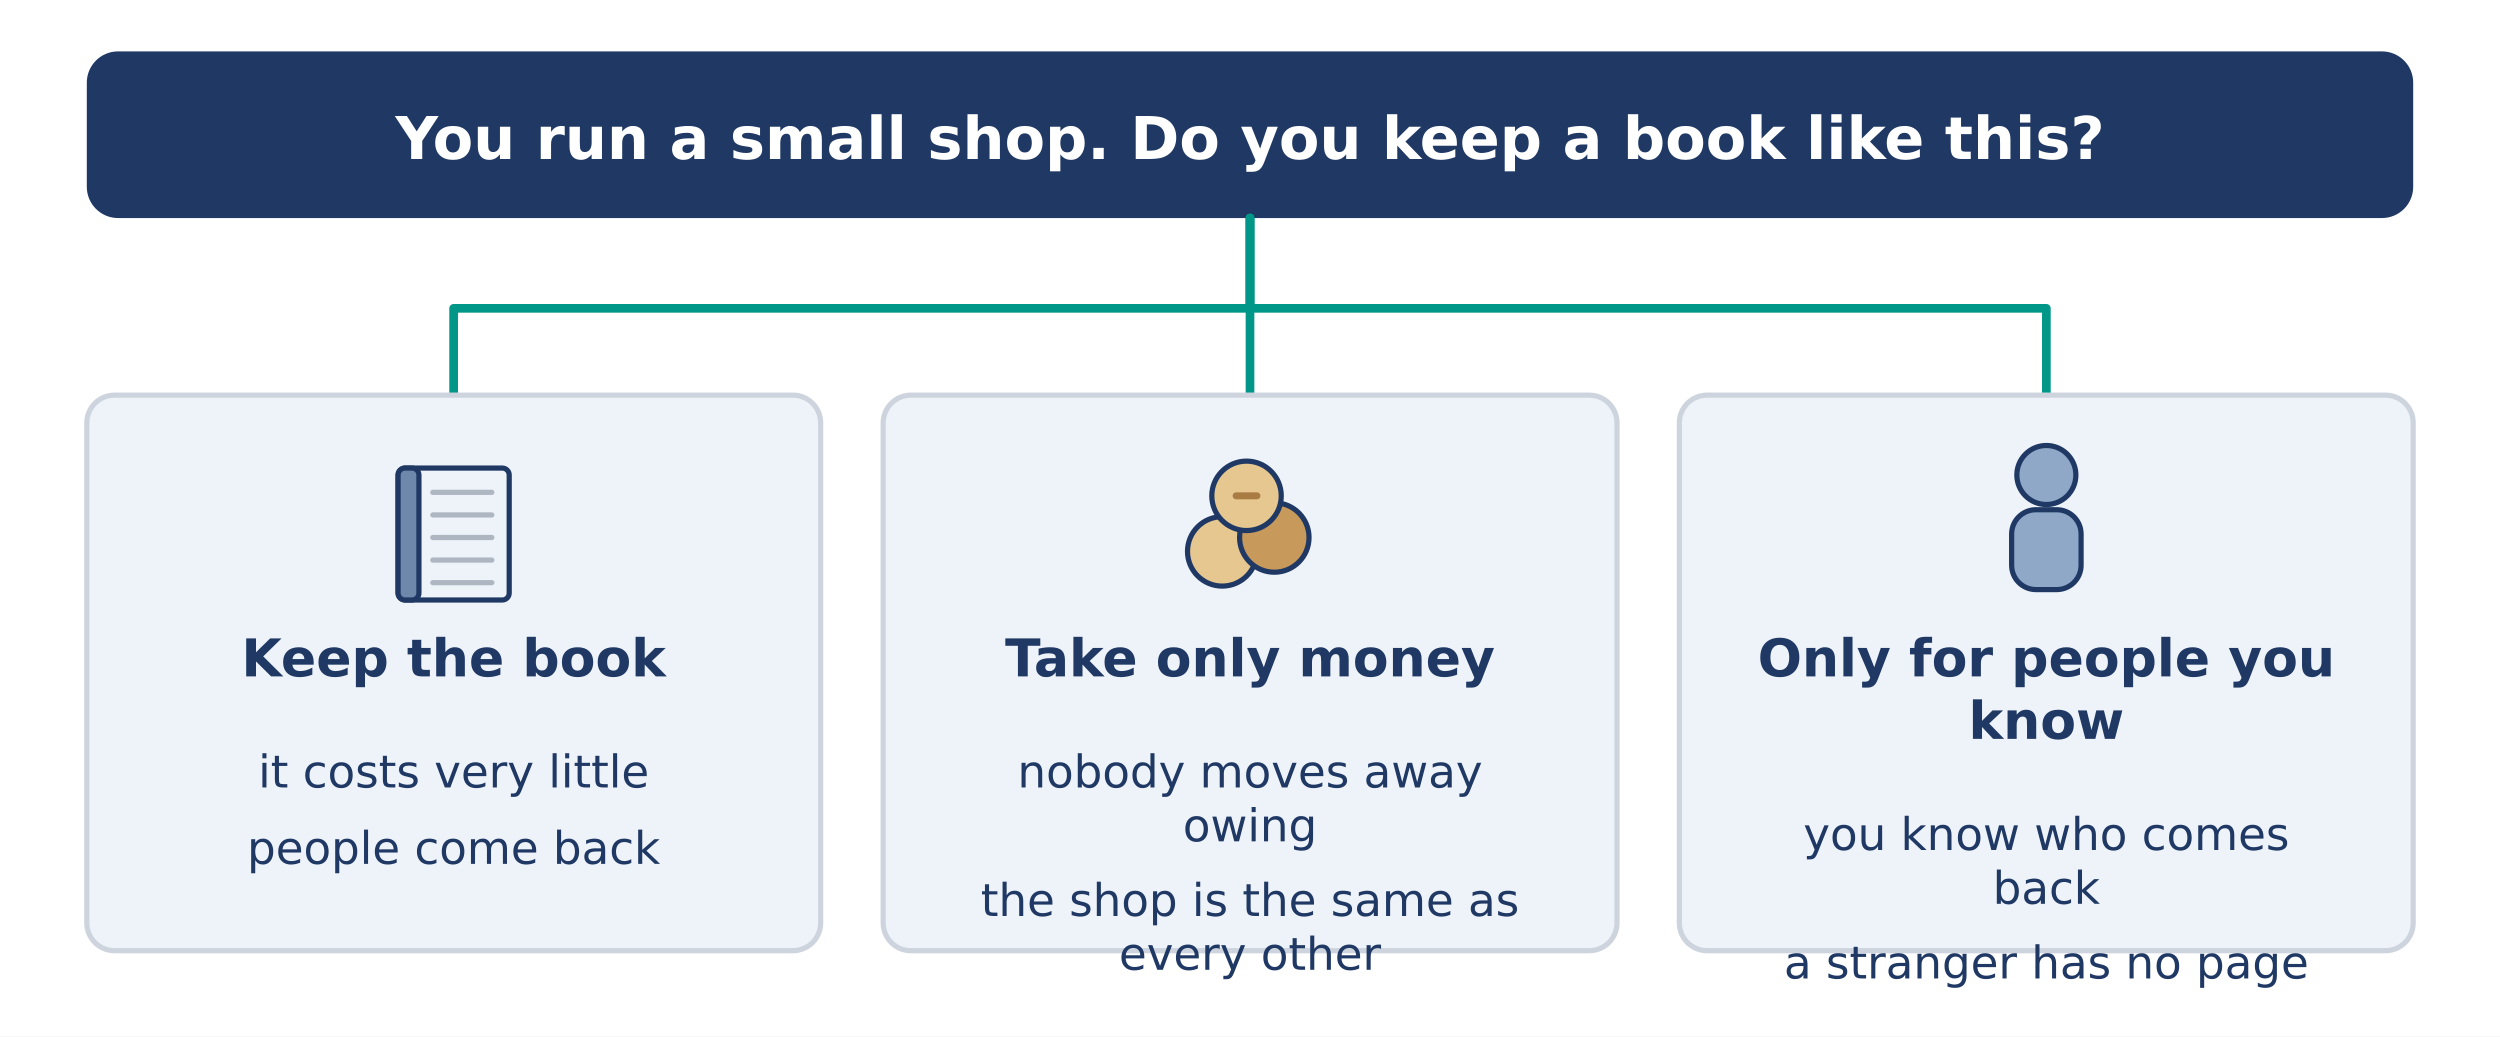
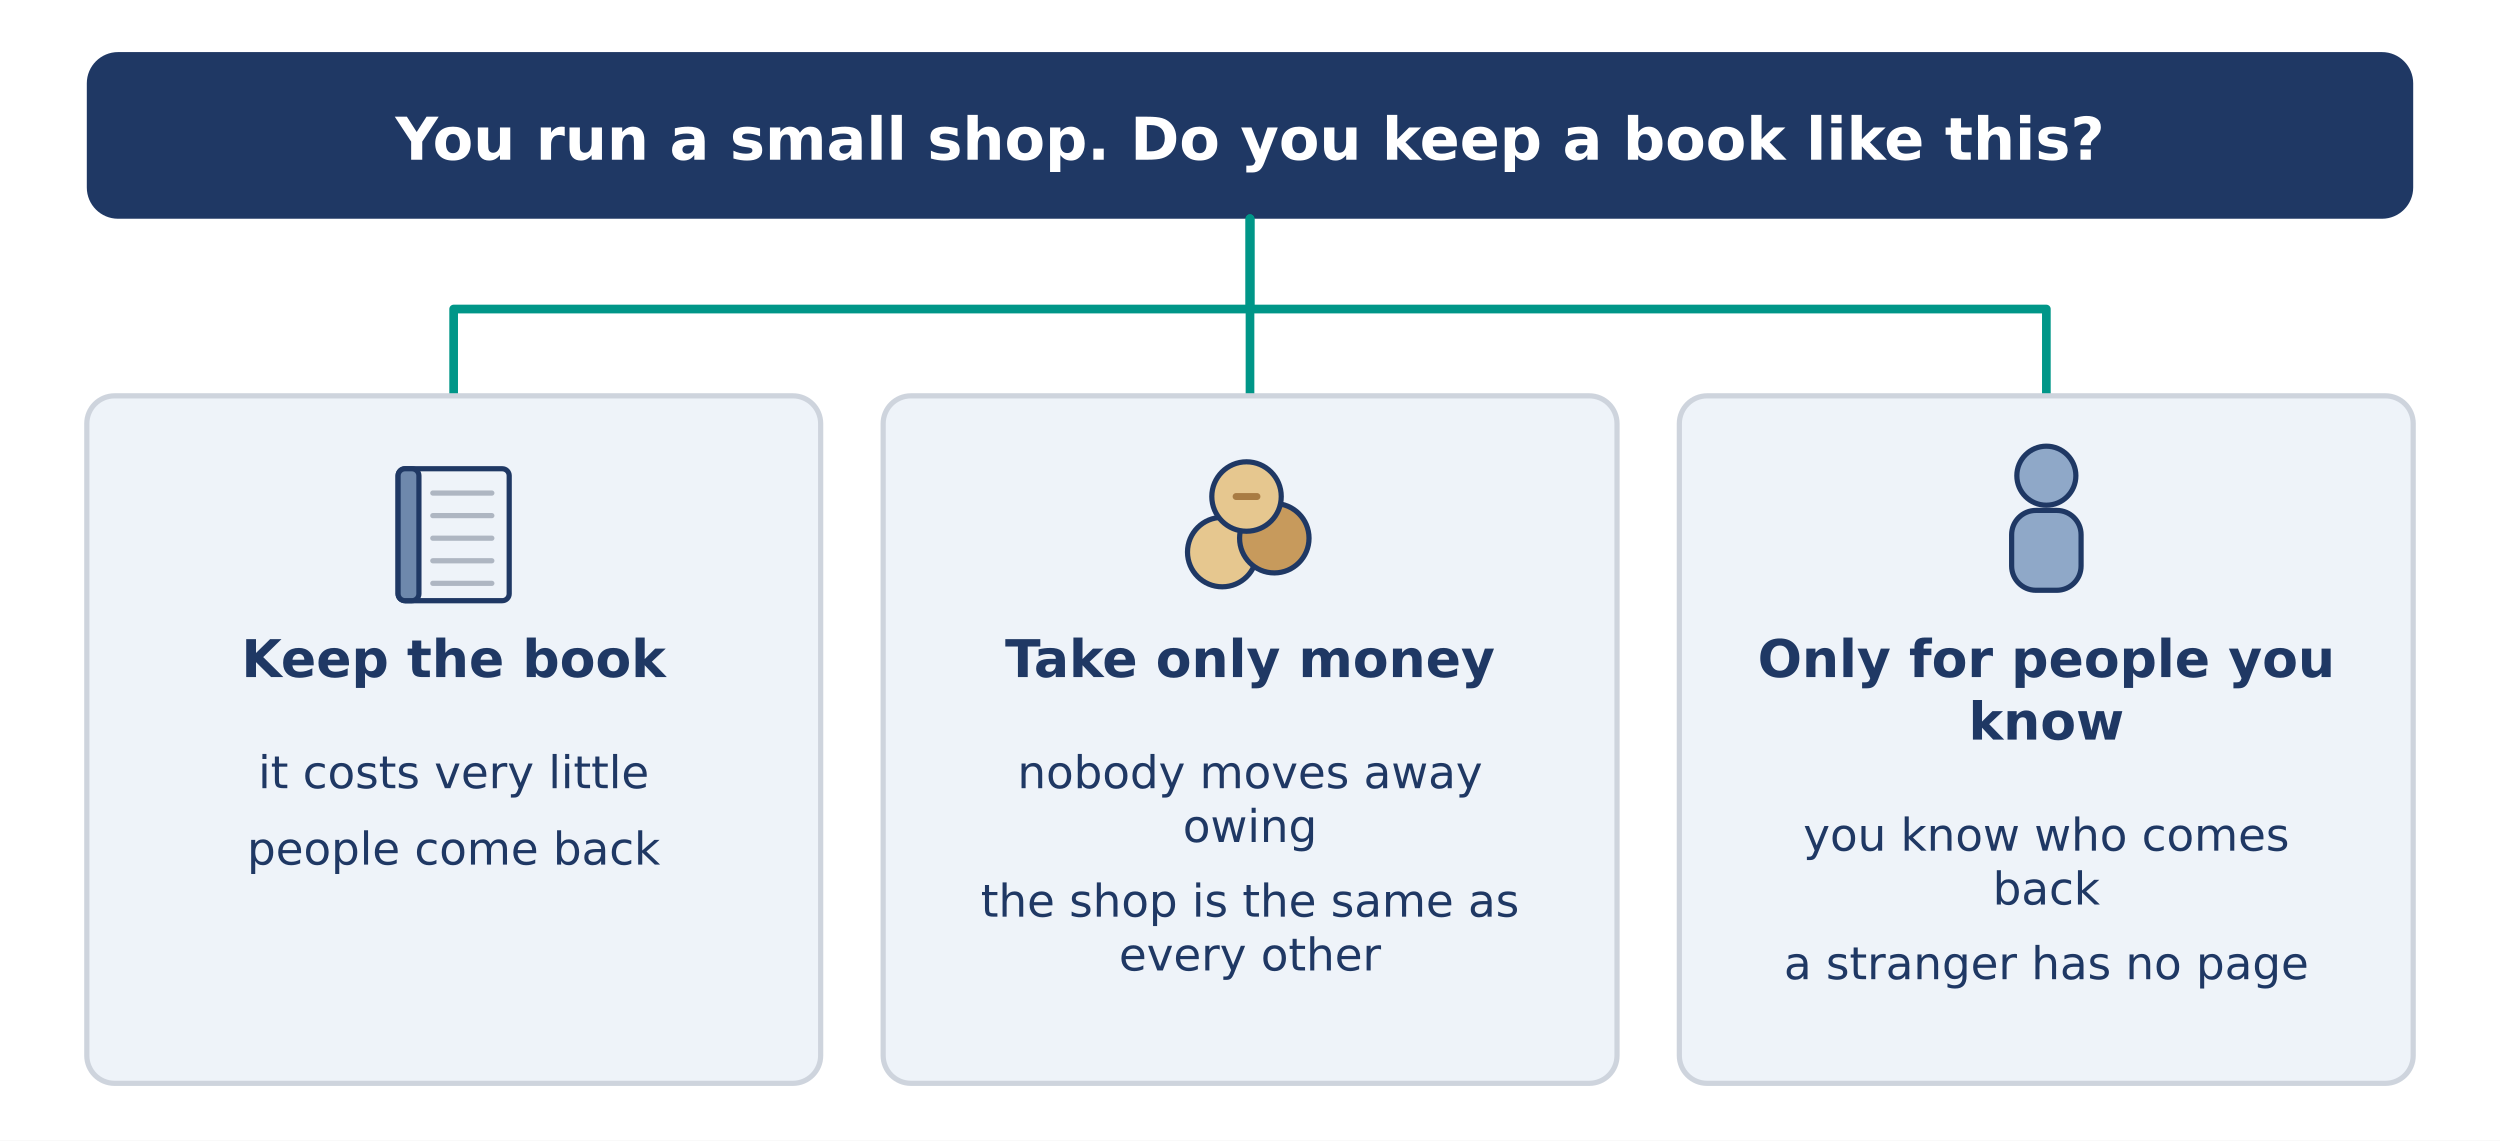
- <svg xmlns="http://www.w3.org/2000/svg" width="1440" height="597" viewBox="0 0 1440 597">
-   <rect width="1440" height="597" fill="#FFFFFF" />
-   <rect x="50.0" y="29.6" width="1340.0" height="96.0" rx="18" fill="#1F3864" stroke="#1F3864" stroke-width="0" />
-   <text x="720.0" y="91.6" font-family="DejaVu Sans" font-size="34" font-weight="bold" fill="#FFFFFF" text-anchor="middle">You run a small shop. Do you keep a book like this?</text>
-   <path d="M 720.0 125.6 L 720.0 177.6 L 261.3 177.6 L 261.3 227.6" fill="none" stroke="#009688" stroke-width="5" stroke-linecap="round" stroke-linejoin="round" />
-   <rect x="50.0" y="227.6" width="422.7" height="320.0" rx="16" fill="#EEF3F9" stroke="#CED4DD" stroke-width="3" />
-   <rect x="229.3" y="269.6" width="64.0" height="76.0" rx="4.0" fill="#EEF3F9" stroke="#1F3864" stroke-width="3" />
-   <rect x="229.3" y="269.6" width="12.0" height="76.0" rx="4.0" fill="#6E88AC" stroke="#1F3864" stroke-width="3" />
-   <line x1="249.3" y1="283.6" x2="283.3" y2="283.6" stroke="#AEB6C2" stroke-width="3" stroke-linecap="round" />
-   <line x1="249.3" y1="296.6" x2="283.3" y2="296.6" stroke="#AEB6C2" stroke-width="3" stroke-linecap="round" />
-   <line x1="249.3" y1="309.6" x2="283.3" y2="309.6" stroke="#AEB6C2" stroke-width="3" stroke-linecap="round" />
-   <line x1="249.3" y1="322.6" x2="283.3" y2="322.6" stroke="#AEB6C2" stroke-width="3" stroke-linecap="round" />
-   <line x1="249.3" y1="335.6" x2="283.3" y2="335.6" stroke="#AEB6C2" stroke-width="3" stroke-linecap="round" />
-   <text x="261.3" y="389.6" font-family="DejaVu Sans" font-size="30" font-weight="bold" fill="#1F3864" text-anchor="middle">Keep the book</text>
-   <text x="261.3" y="453.6" font-family="DejaVu Sans" font-size="26" font-weight="normal" fill="#1F3864" text-anchor="middle">it costs very little</text>
-   <text x="261.3" y="497.6" font-family="DejaVu Sans" font-size="26" font-weight="normal" fill="#1F3864" text-anchor="middle">people come back</text>
-   <path d="M 720.0 125.6 L 720.0 177.6 L 720.0 177.6 L 720.0 227.6" fill="none" stroke="#009688" stroke-width="5" stroke-linecap="round" stroke-linejoin="round" />
-   <rect x="508.7" y="227.6" width="422.7" height="320.0" rx="16" fill="#EEF3F9" stroke="#CED4DD" stroke-width="3" />
-   <circle cx="704.0" cy="317.6" r="20.0" fill="#E6C78F" stroke="#1F3864" stroke-width="3" />
-   <circle cx="734.0" cy="309.6" r="20.0" fill="#C79A5C" stroke="#1F3864" stroke-width="3" />
-   <circle cx="718.0" cy="285.6" r="20.0" fill="#E6C78F" stroke="#1F3864" stroke-width="3" />
-   <line x1="712.0" y1="285.6" x2="724.0" y2="285.6" stroke="#A97C43" stroke-width="4" stroke-linecap="round" />
-   <text x="720.0" y="389.6" font-family="DejaVu Sans" font-size="30" font-weight="bold" fill="#1F3864" text-anchor="middle">Take only money</text>
-   <text x="720.0" y="453.6" font-family="DejaVu Sans" font-size="26" font-weight="normal" fill="#1F3864" text-anchor="middle">nobody moves away</text>
-   <text x="720.0" y="484.6" font-family="DejaVu Sans" font-size="26" font-weight="normal" fill="#1F3864" text-anchor="middle">owing</text>
-   <text x="720.0" y="527.6" font-family="DejaVu Sans" font-size="26" font-weight="normal" fill="#1F3864" text-anchor="middle">the shop is the same as</text>
-   <text x="720.0" y="558.6" font-family="DejaVu Sans" font-size="26" font-weight="normal" fill="#1F3864" text-anchor="middle">every other</text>
-   <path d="M 720.0 125.6 L 720.0 177.6 L 1178.7 177.6 L 1178.7 227.6" fill="none" stroke="#009688" stroke-width="5" stroke-linecap="round" stroke-linejoin="round" />
-   <rect x="967.3" y="227.6" width="422.7" height="320.0" rx="16" fill="#EEF3F9" stroke="#CED4DD" stroke-width="3" />
-   <circle cx="1178.7" cy="273.6" r="17.0" fill="#8FA8C8" stroke="#1F3864" stroke-width="3" />
-   <rect x="1158.7" y="293.6" width="40.0" height="46.0" rx="14.0" fill="#8FA8C8" stroke="#1F3864" stroke-width="3" />
-   <text x="1178.7" y="389.6" font-family="DejaVu Sans" font-size="30" font-weight="bold" fill="#1F3864" text-anchor="middle">Only for people you</text>
-   <text x="1178.7" y="425.6" font-family="DejaVu Sans" font-size="30" font-weight="bold" fill="#1F3864" text-anchor="middle">know</text>
-   <text x="1178.7" y="489.6" font-family="DejaVu Sans" font-size="26" font-weight="normal" fill="#1F3864" text-anchor="middle">you know who comes</text>
-   <text x="1178.7" y="520.6" font-family="DejaVu Sans" font-size="26" font-weight="normal" fill="#1F3864" text-anchor="middle">back</text>
-   <text x="1178.7" y="563.6" font-family="DejaVu Sans" font-size="26" font-weight="normal" fill="#1F3864" text-anchor="middle">a stranger has no page</text>
+ <svg xmlns="http://www.w3.org/2000/svg" width="1440" height="657" viewBox="0 0 1440 657">
+   <rect width="1440" height="657" fill="#FFFFFF" />
+   <rect x="50.0" y="30.0" width="1340.0" height="96.0" rx="18" fill="#1F3864" stroke="#1F3864" stroke-width="0" />
+   <text x="720.0" y="92.0" font-family="DejaVu Sans" font-size="34" font-weight="bold" fill="#FFFFFF" text-anchor="middle">You run a small shop. Do you keep a book like this?</text>
+   <path d="M 720.0 126.0 L 720.0 178.0 L 261.3 178.0 L 261.3 228.0" fill="none" stroke="#009688" stroke-width="5" stroke-linecap="round" stroke-linejoin="round" />
+   <rect x="50.0" y="228.0" width="422.7" height="396.0" rx="16" fill="#EEF3F9" stroke="#CED4DD" stroke-width="3" />
+   <rect x="229.3" y="270.0" width="64.0" height="76.0" rx="4.0" fill="#EEF3F9" stroke="#1F3864" stroke-width="3" />
+   <rect x="229.3" y="270.0" width="12.0" height="76.0" rx="4.0" fill="#6E88AC" stroke="#1F3864" stroke-width="3" />
+   <line x1="249.3" y1="284.0" x2="283.3" y2="284.0" stroke="#AEB6C2" stroke-width="3" stroke-linecap="round" />
+   <line x1="249.3" y1="297.0" x2="283.3" y2="297.0" stroke="#AEB6C2" stroke-width="3" stroke-linecap="round" />
+   <line x1="249.3" y1="310.0" x2="283.3" y2="310.0" stroke="#AEB6C2" stroke-width="3" stroke-linecap="round" />
+   <line x1="249.3" y1="323.0" x2="283.3" y2="323.0" stroke="#AEB6C2" stroke-width="3" stroke-linecap="round" />
+   <line x1="249.3" y1="336.0" x2="283.3" y2="336.0" stroke="#AEB6C2" stroke-width="3" stroke-linecap="round" />
+   <text x="261.3" y="390.0" font-family="DejaVu Sans" font-size="30" font-weight="bold" fill="#1F3864" text-anchor="middle">Keep the book</text>
+   <text x="261.3" y="454.0" font-family="DejaVu Sans" font-size="26" font-weight="normal" fill="#1F3864" text-anchor="middle">it costs very little</text>
+   <text x="261.3" y="498.0" font-family="DejaVu Sans" font-size="26" font-weight="normal" fill="#1F3864" text-anchor="middle">people come back</text>
+   <path d="M 720.0 126.0 L 720.0 178.0 L 720.0 178.0 L 720.0 228.0" fill="none" stroke="#009688" stroke-width="5" stroke-linecap="round" stroke-linejoin="round" />
+   <rect x="508.7" y="228.0" width="422.7" height="396.0" rx="16" fill="#EEF3F9" stroke="#CED4DD" stroke-width="3" />
+   <circle cx="704.0" cy="318.0" r="20.0" fill="#E6C78F" stroke="#1F3864" stroke-width="3" />
+   <circle cx="734.0" cy="310.0" r="20.0" fill="#C79A5C" stroke="#1F3864" stroke-width="3" />
+   <circle cx="718.0" cy="286.0" r="20.0" fill="#E6C78F" stroke="#1F3864" stroke-width="3" />
+   <line x1="712.0" y1="286.0" x2="724.0" y2="286.0" stroke="#A97C43" stroke-width="4" stroke-linecap="round" />
+   <text x="720.0" y="390.0" font-family="DejaVu Sans" font-size="30" font-weight="bold" fill="#1F3864" text-anchor="middle">Take only money</text>
+   <text x="720.0" y="454.0" font-family="DejaVu Sans" font-size="26" font-weight="normal" fill="#1F3864" text-anchor="middle">nobody moves away</text>
+   <text x="720.0" y="485.0" font-family="DejaVu Sans" font-size="26" font-weight="normal" fill="#1F3864" text-anchor="middle">owing</text>
+   <text x="720.0" y="528.0" font-family="DejaVu Sans" font-size="26" font-weight="normal" fill="#1F3864" text-anchor="middle">the shop is the same as</text>
+   <text x="720.0" y="559.0" font-family="DejaVu Sans" font-size="26" font-weight="normal" fill="#1F3864" text-anchor="middle">every other</text>
+   <path d="M 720.0 126.0 L 720.0 178.0 L 1178.7 178.0 L 1178.7 228.0" fill="none" stroke="#009688" stroke-width="5" stroke-linecap="round" stroke-linejoin="round" />
+   <rect x="967.3" y="228.0" width="422.7" height="396.0" rx="16" fill="#EEF3F9" stroke="#CED4DD" stroke-width="3" />
+   <circle cx="1178.7" cy="274.0" r="17.0" fill="#8FA8C8" stroke="#1F3864" stroke-width="3" />
+   <rect x="1158.7" y="294.0" width="40.0" height="46.0" rx="14.0" fill="#8FA8C8" stroke="#1F3864" stroke-width="3" />
+   <text x="1178.7" y="390.0" font-family="DejaVu Sans" font-size="30" font-weight="bold" fill="#1F3864" text-anchor="middle">Only for people you</text>
+   <text x="1178.7" y="426.0" font-family="DejaVu Sans" font-size="30" font-weight="bold" fill="#1F3864" text-anchor="middle">know</text>
+   <text x="1178.7" y="490.0" font-family="DejaVu Sans" font-size="26" font-weight="normal" fill="#1F3864" text-anchor="middle">you know who comes</text>
+   <text x="1178.7" y="521.0" font-family="DejaVu Sans" font-size="26" font-weight="normal" fill="#1F3864" text-anchor="middle">back</text>
+   <text x="1178.7" y="564.0" font-family="DejaVu Sans" font-size="26" font-weight="normal" fill="#1F3864" text-anchor="middle">a stranger has no page</text>
</svg>
